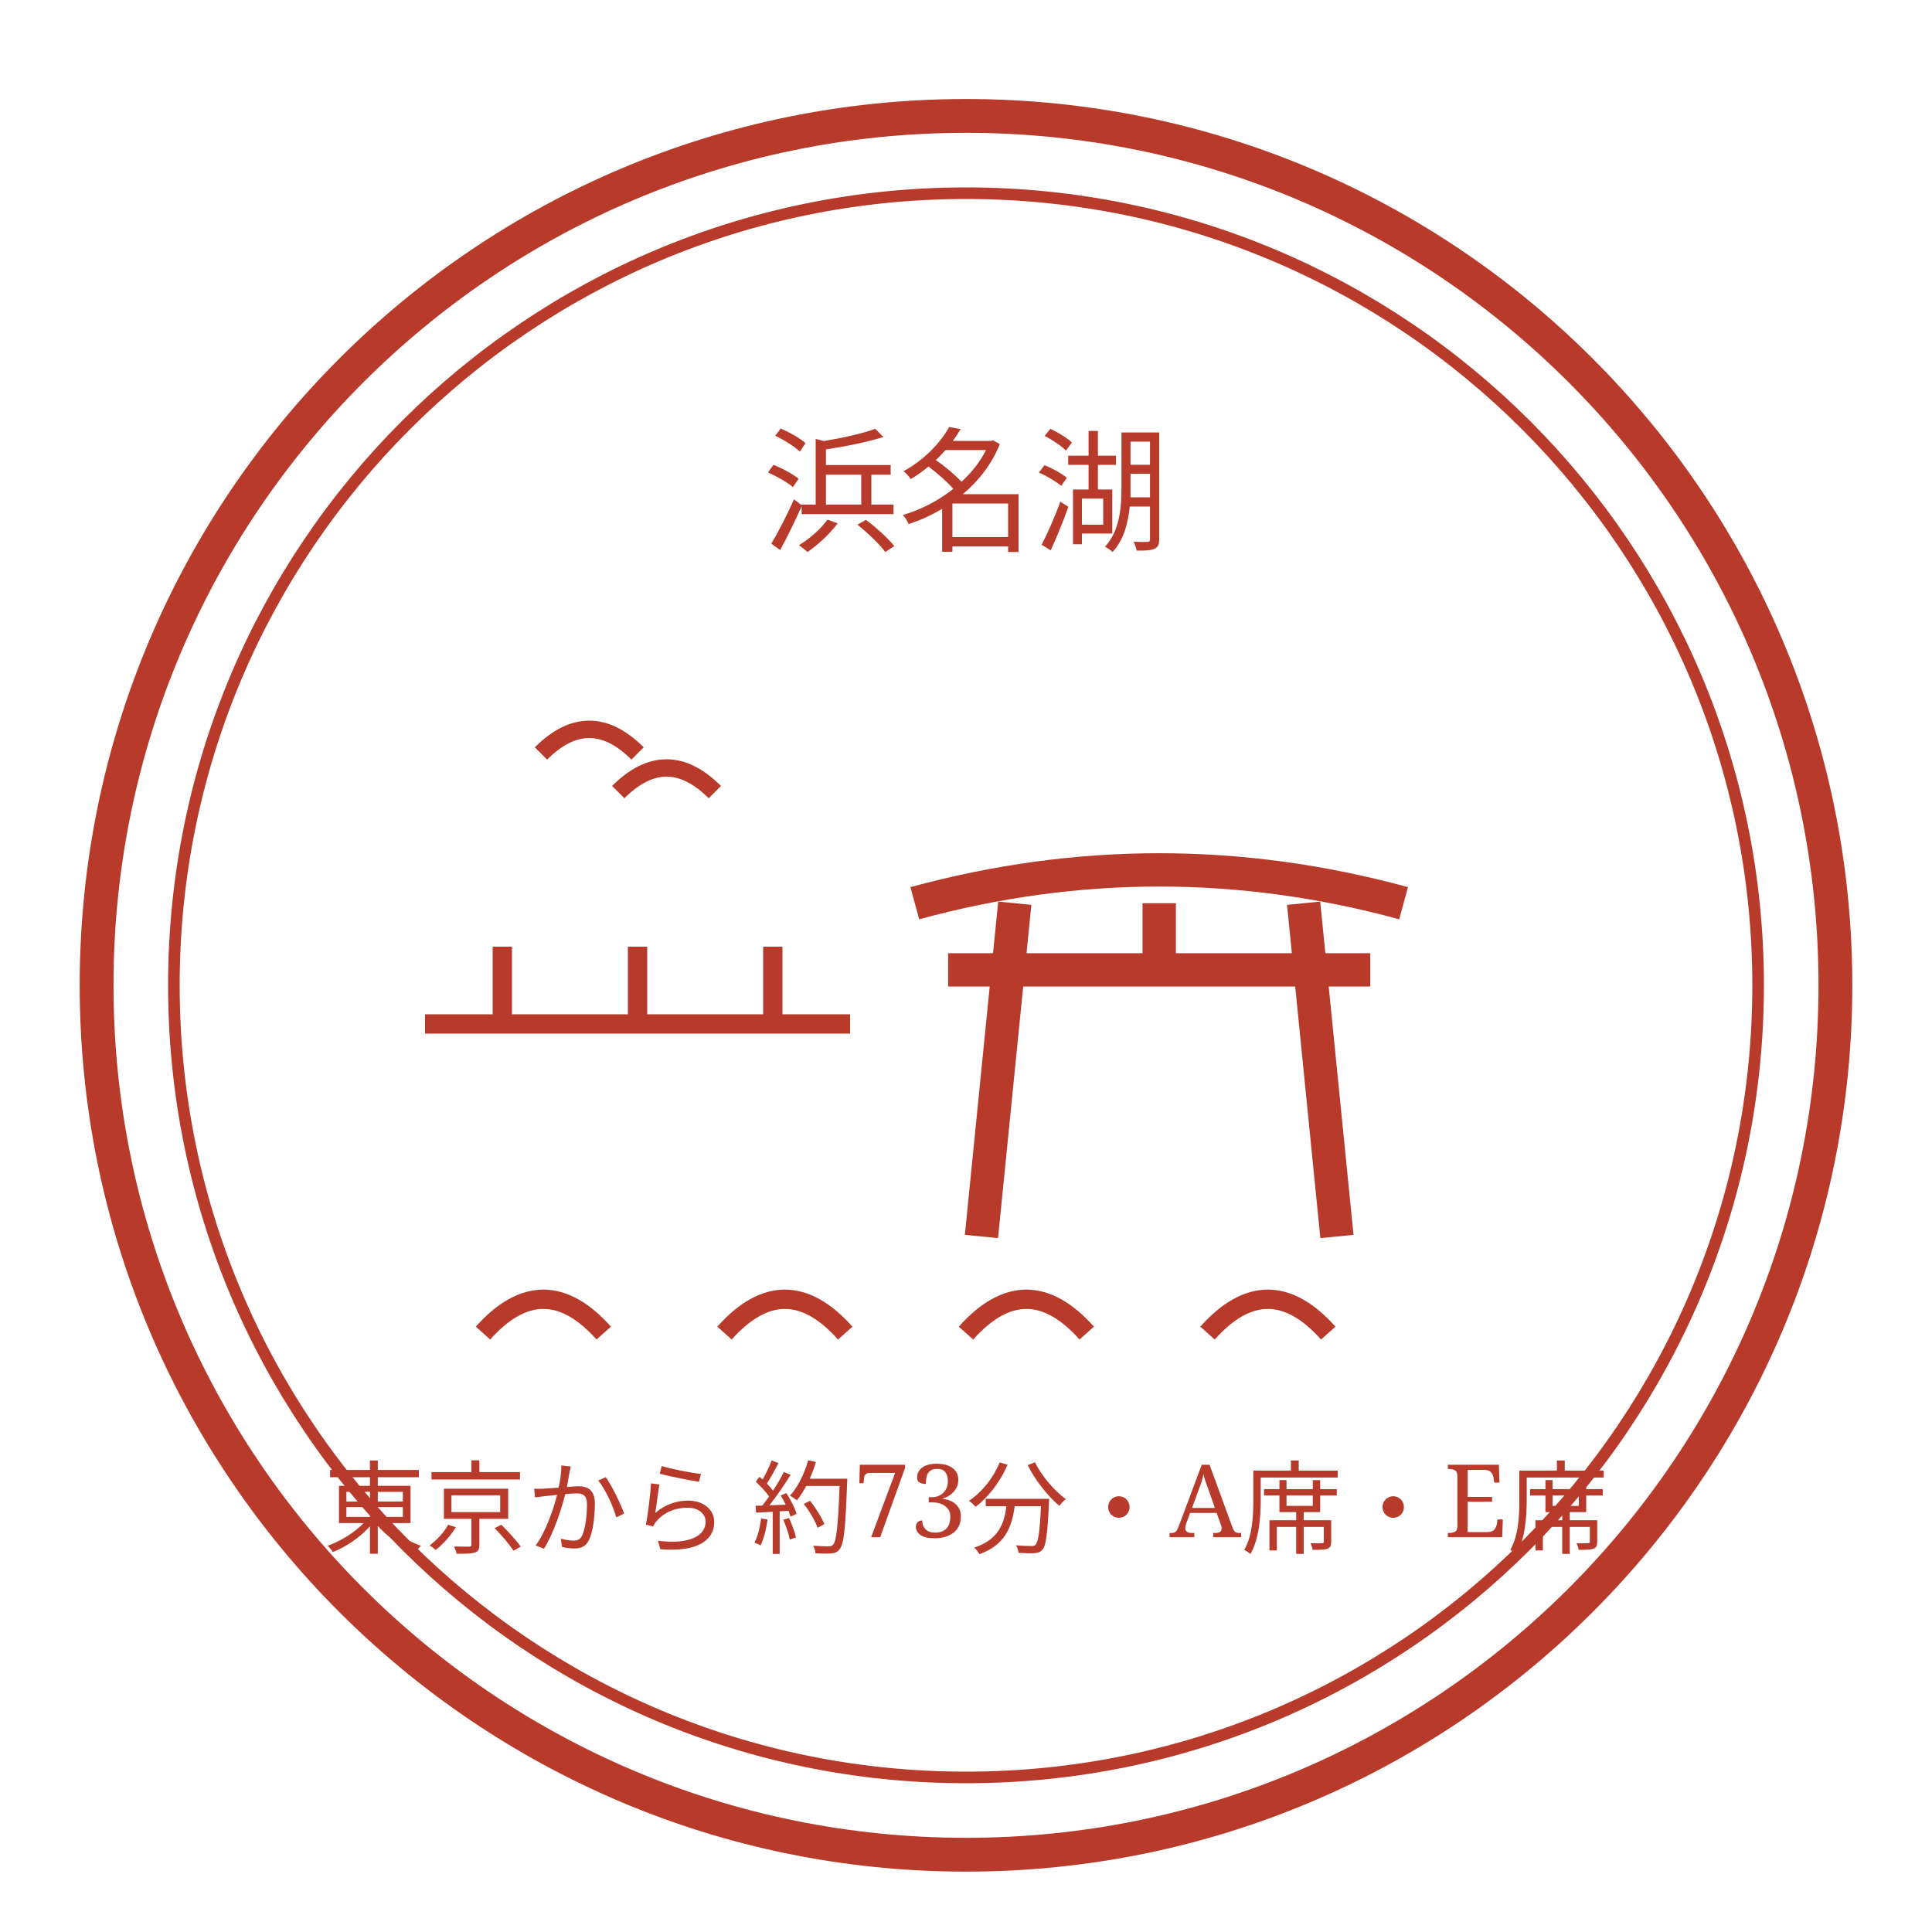
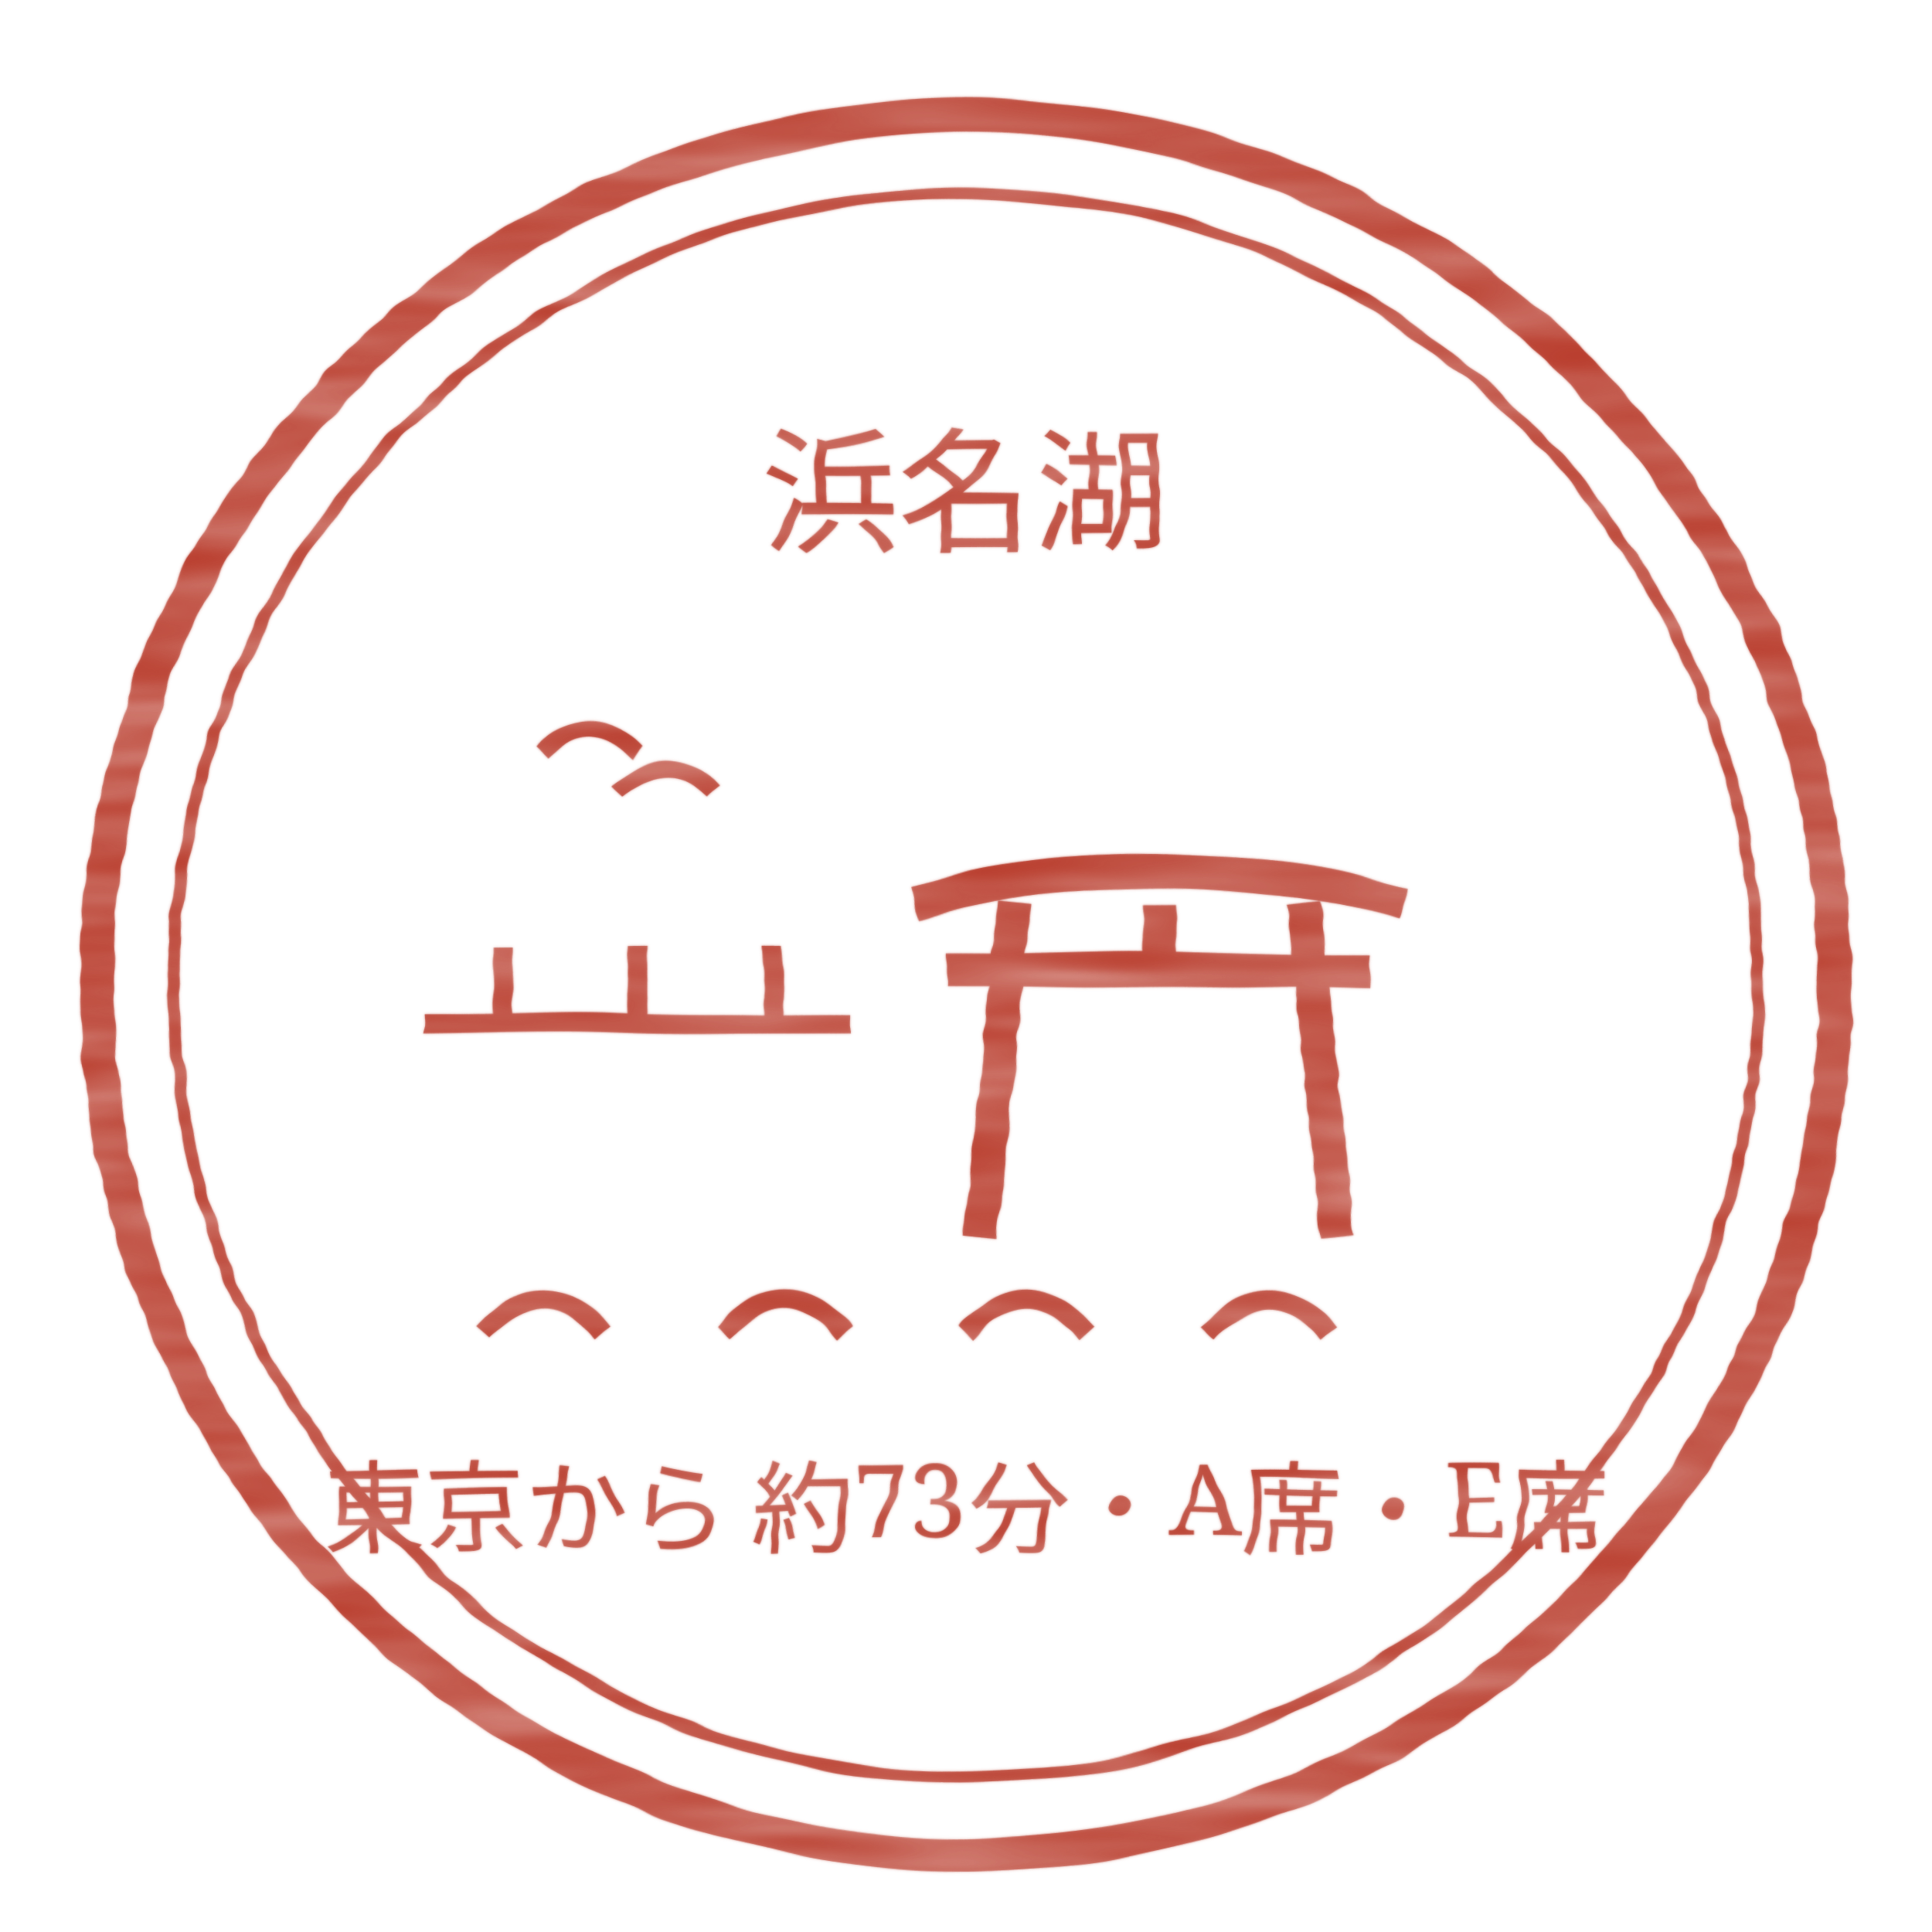
<svg xmlns="http://www.w3.org/2000/svg" viewBox="0 0 200 200" role="img" aria-label="浜名湖 車窓スタンプ">
-   <g stroke="#b83a2a" fill="#b83a2a">
+   <defs>
+     <filter id="stampInk" x="-5%" y="-5%" width="110%" height="110%" color-interpolation-filters="sRGB">
+       <feTurbulence type="fractalNoise" baseFrequency="0.045 0.32" numOctaves="2" seed="17" result="paperGrain" />
+       <feDisplacementMap in="SourceGraphic" in2="paperGrain" scale="0.85" xChannelSelector="R" yChannelSelector="G" result="roughInk" />
+       <feColorMatrix in="paperGrain" type="matrix" values="0 0 0 0 1  0 0 0 0 1  0 0 0 0 1  0.3 0.3 0.3 0 0.15" result="inkDensity" />
+       <feComposite in="roughInk" in2="inkDensity" operator="in" result="unevenInk" />
+       <feGaussianBlur in="unevenInk" stdDeviation="0.16" result="inkBleed" />
+       <feMerge>
+         <feMergeNode in="inkBleed" />
+         <feMergeNode in="unevenInk" />
+       </feMerge>
+     </filter>
+   </defs>
+   <g stroke="#b83a2a" fill="#b83a2a" filter="url(#stampInk)">
    <circle cx="100" cy="102" r="90" fill="none" stroke-width="3.5" />
    <circle cx="100" cy="102" r="82" fill="none" stroke-width="1.2" />
    <text x="100" y="56" text-anchor="middle" font-size="14" font-weight="500" font-family="'Shippori Mincho','Hiragino Mincho ProN','Yu Mincho',serif" stroke="none">浜名湖</text>
    <g stroke-width="3.45" fill="none">
      <path d="M101.6 128 L105.05 93.5 M138.4 128 L134.95 93.5" />
      <path d="M94.7 93.5 Q120 86.6 145.3 93.5" />
      <path d="M98.15 100.4 H141.85" />
      <path d="M120 93.5 V100.4" />
    </g>
    <path d="M50 138 q6.25 -7 12.5 0 M75 138 q6.25 -7 12.5 0 M100 138 q6.25 -7 12.5 0 M125 138 q6.25 -7 12.5 0 " fill="none" stroke-width="2" />
    <path d="M44 106 H88 M52 106 V98 M66 106 V98 M80 106 V98" fill="none" stroke-width="2" />
    <path d="M56 78 q5 -5 10 0 M64 82 q5 -5 10 0" fill="none" stroke-width="1.8" />
    <text x="100" y="160" text-anchor="middle" font-size="10.5" font-family="'Shippori Mincho','Hiragino Mincho ProN','Yu Mincho',serif" stroke="none">東京から 約73分・A席・E席</text>
  </g>
</svg>
